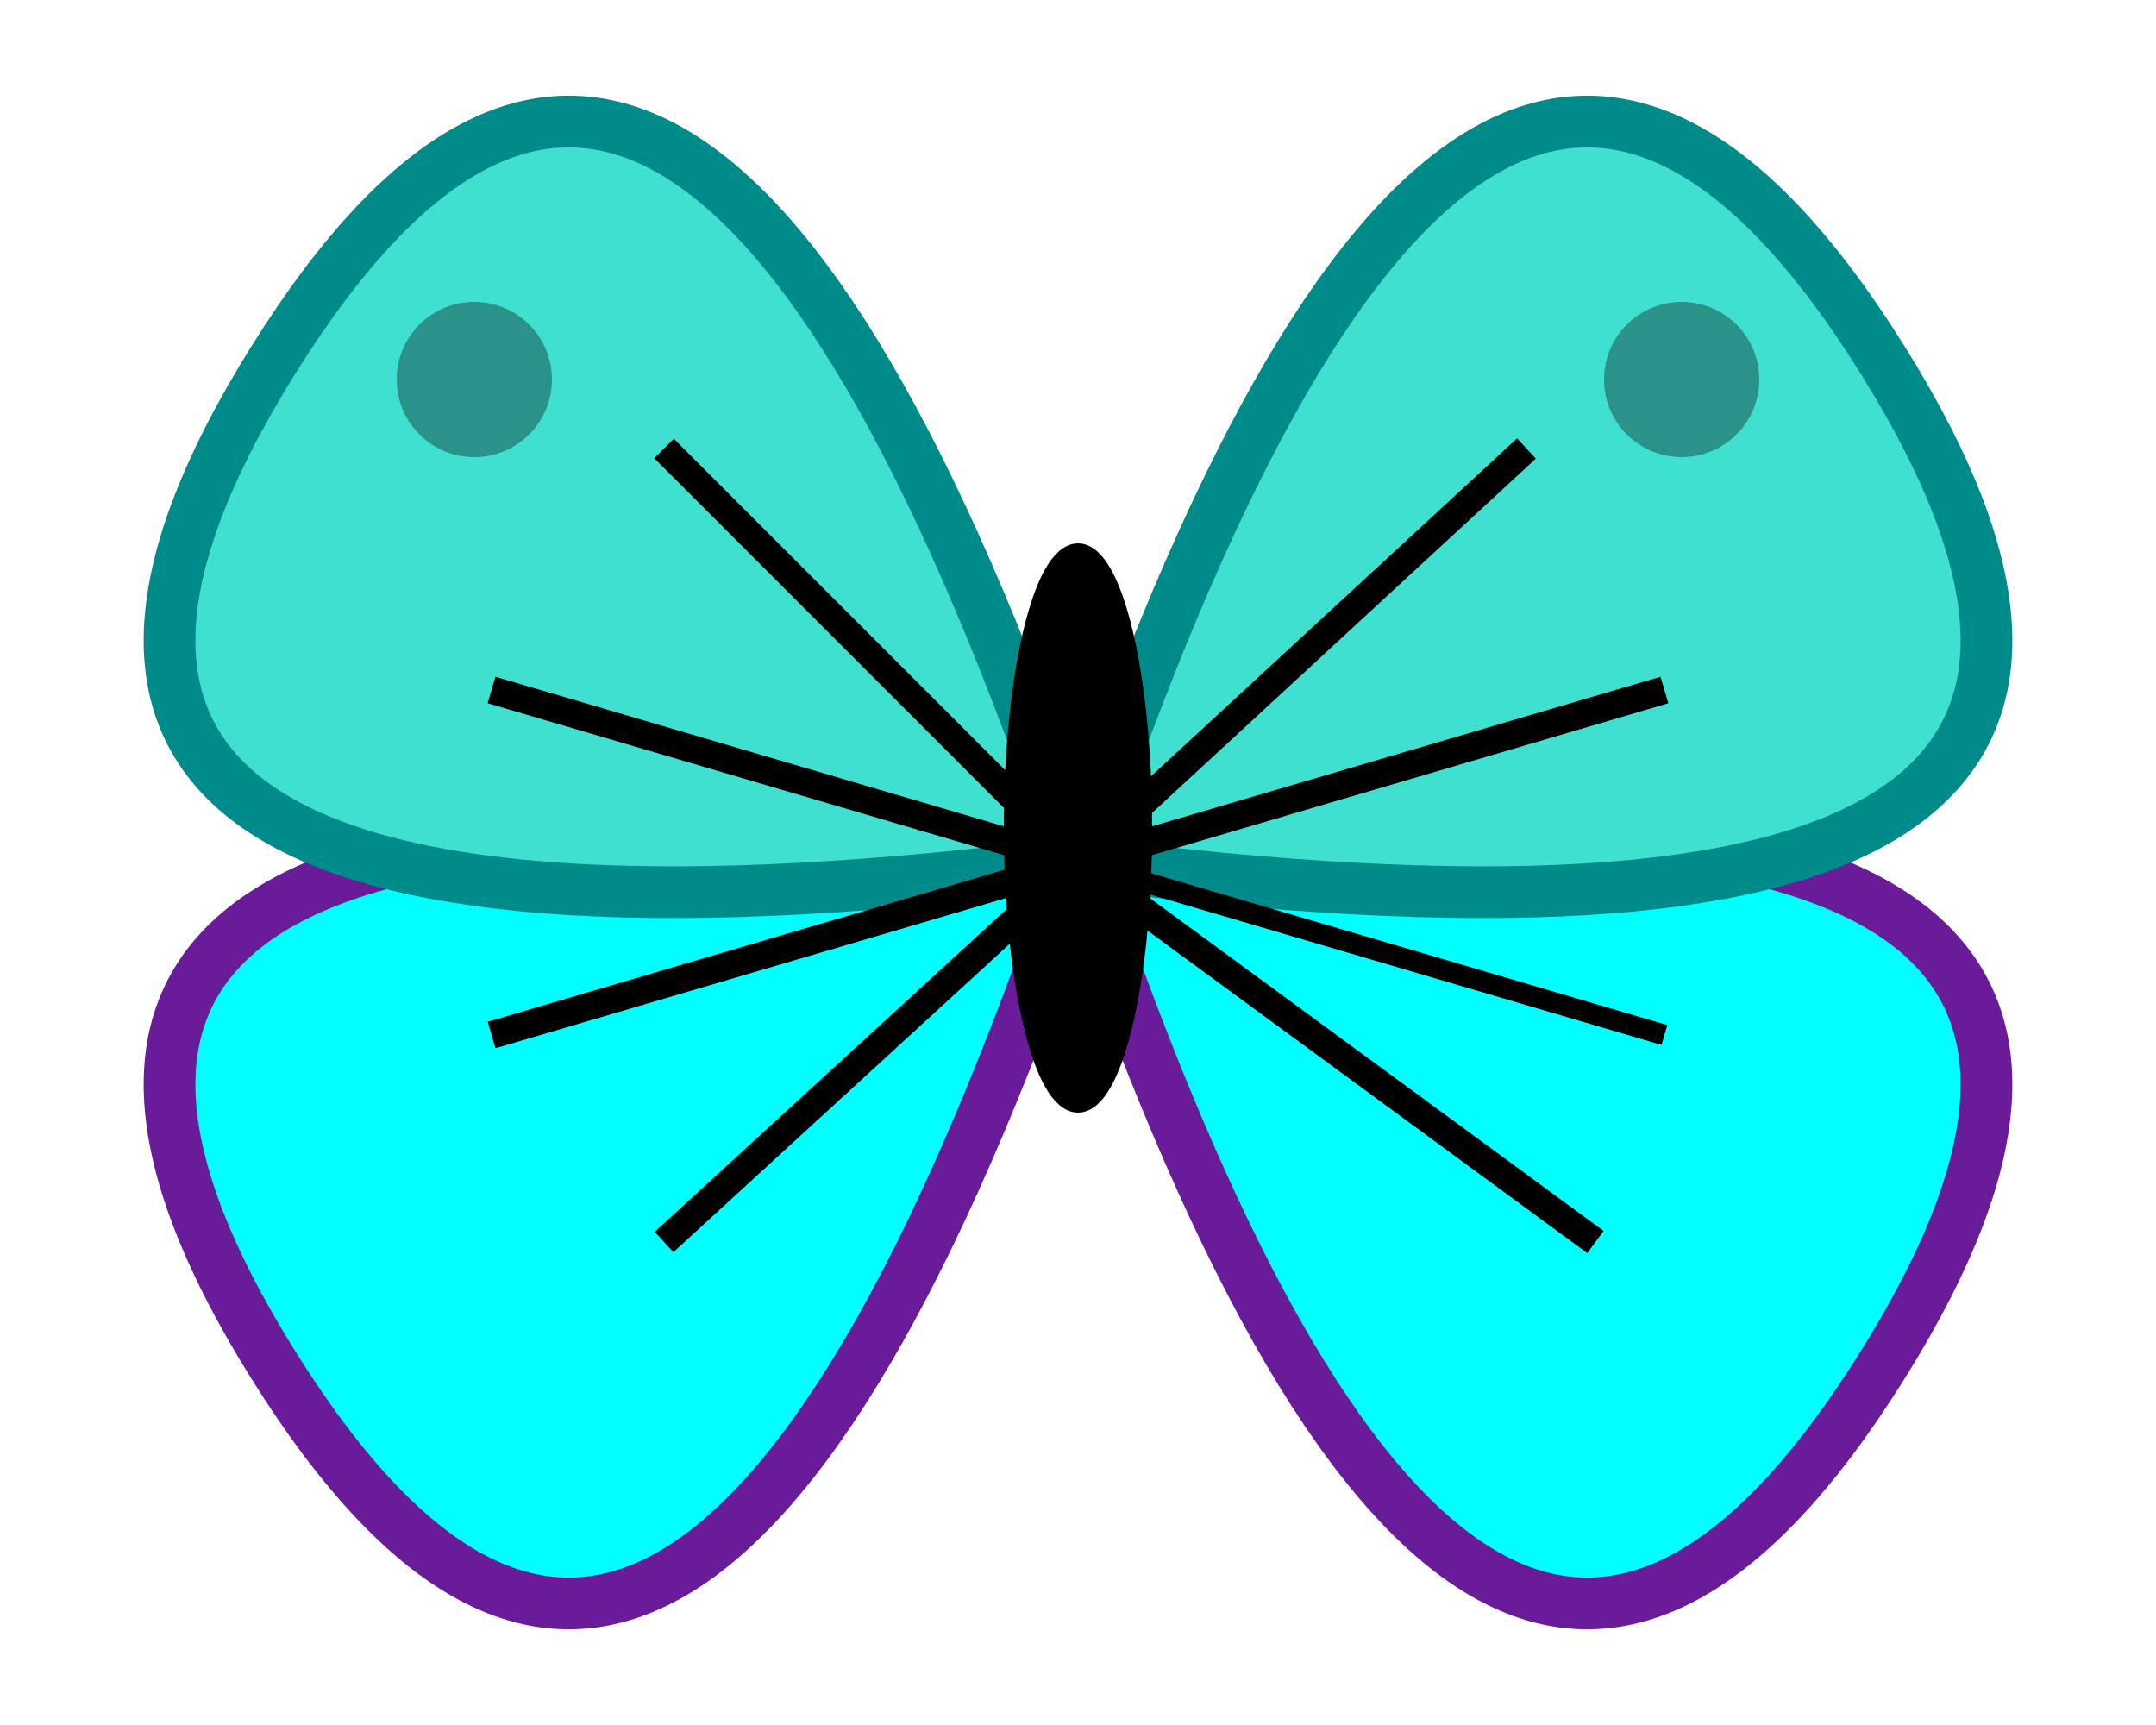
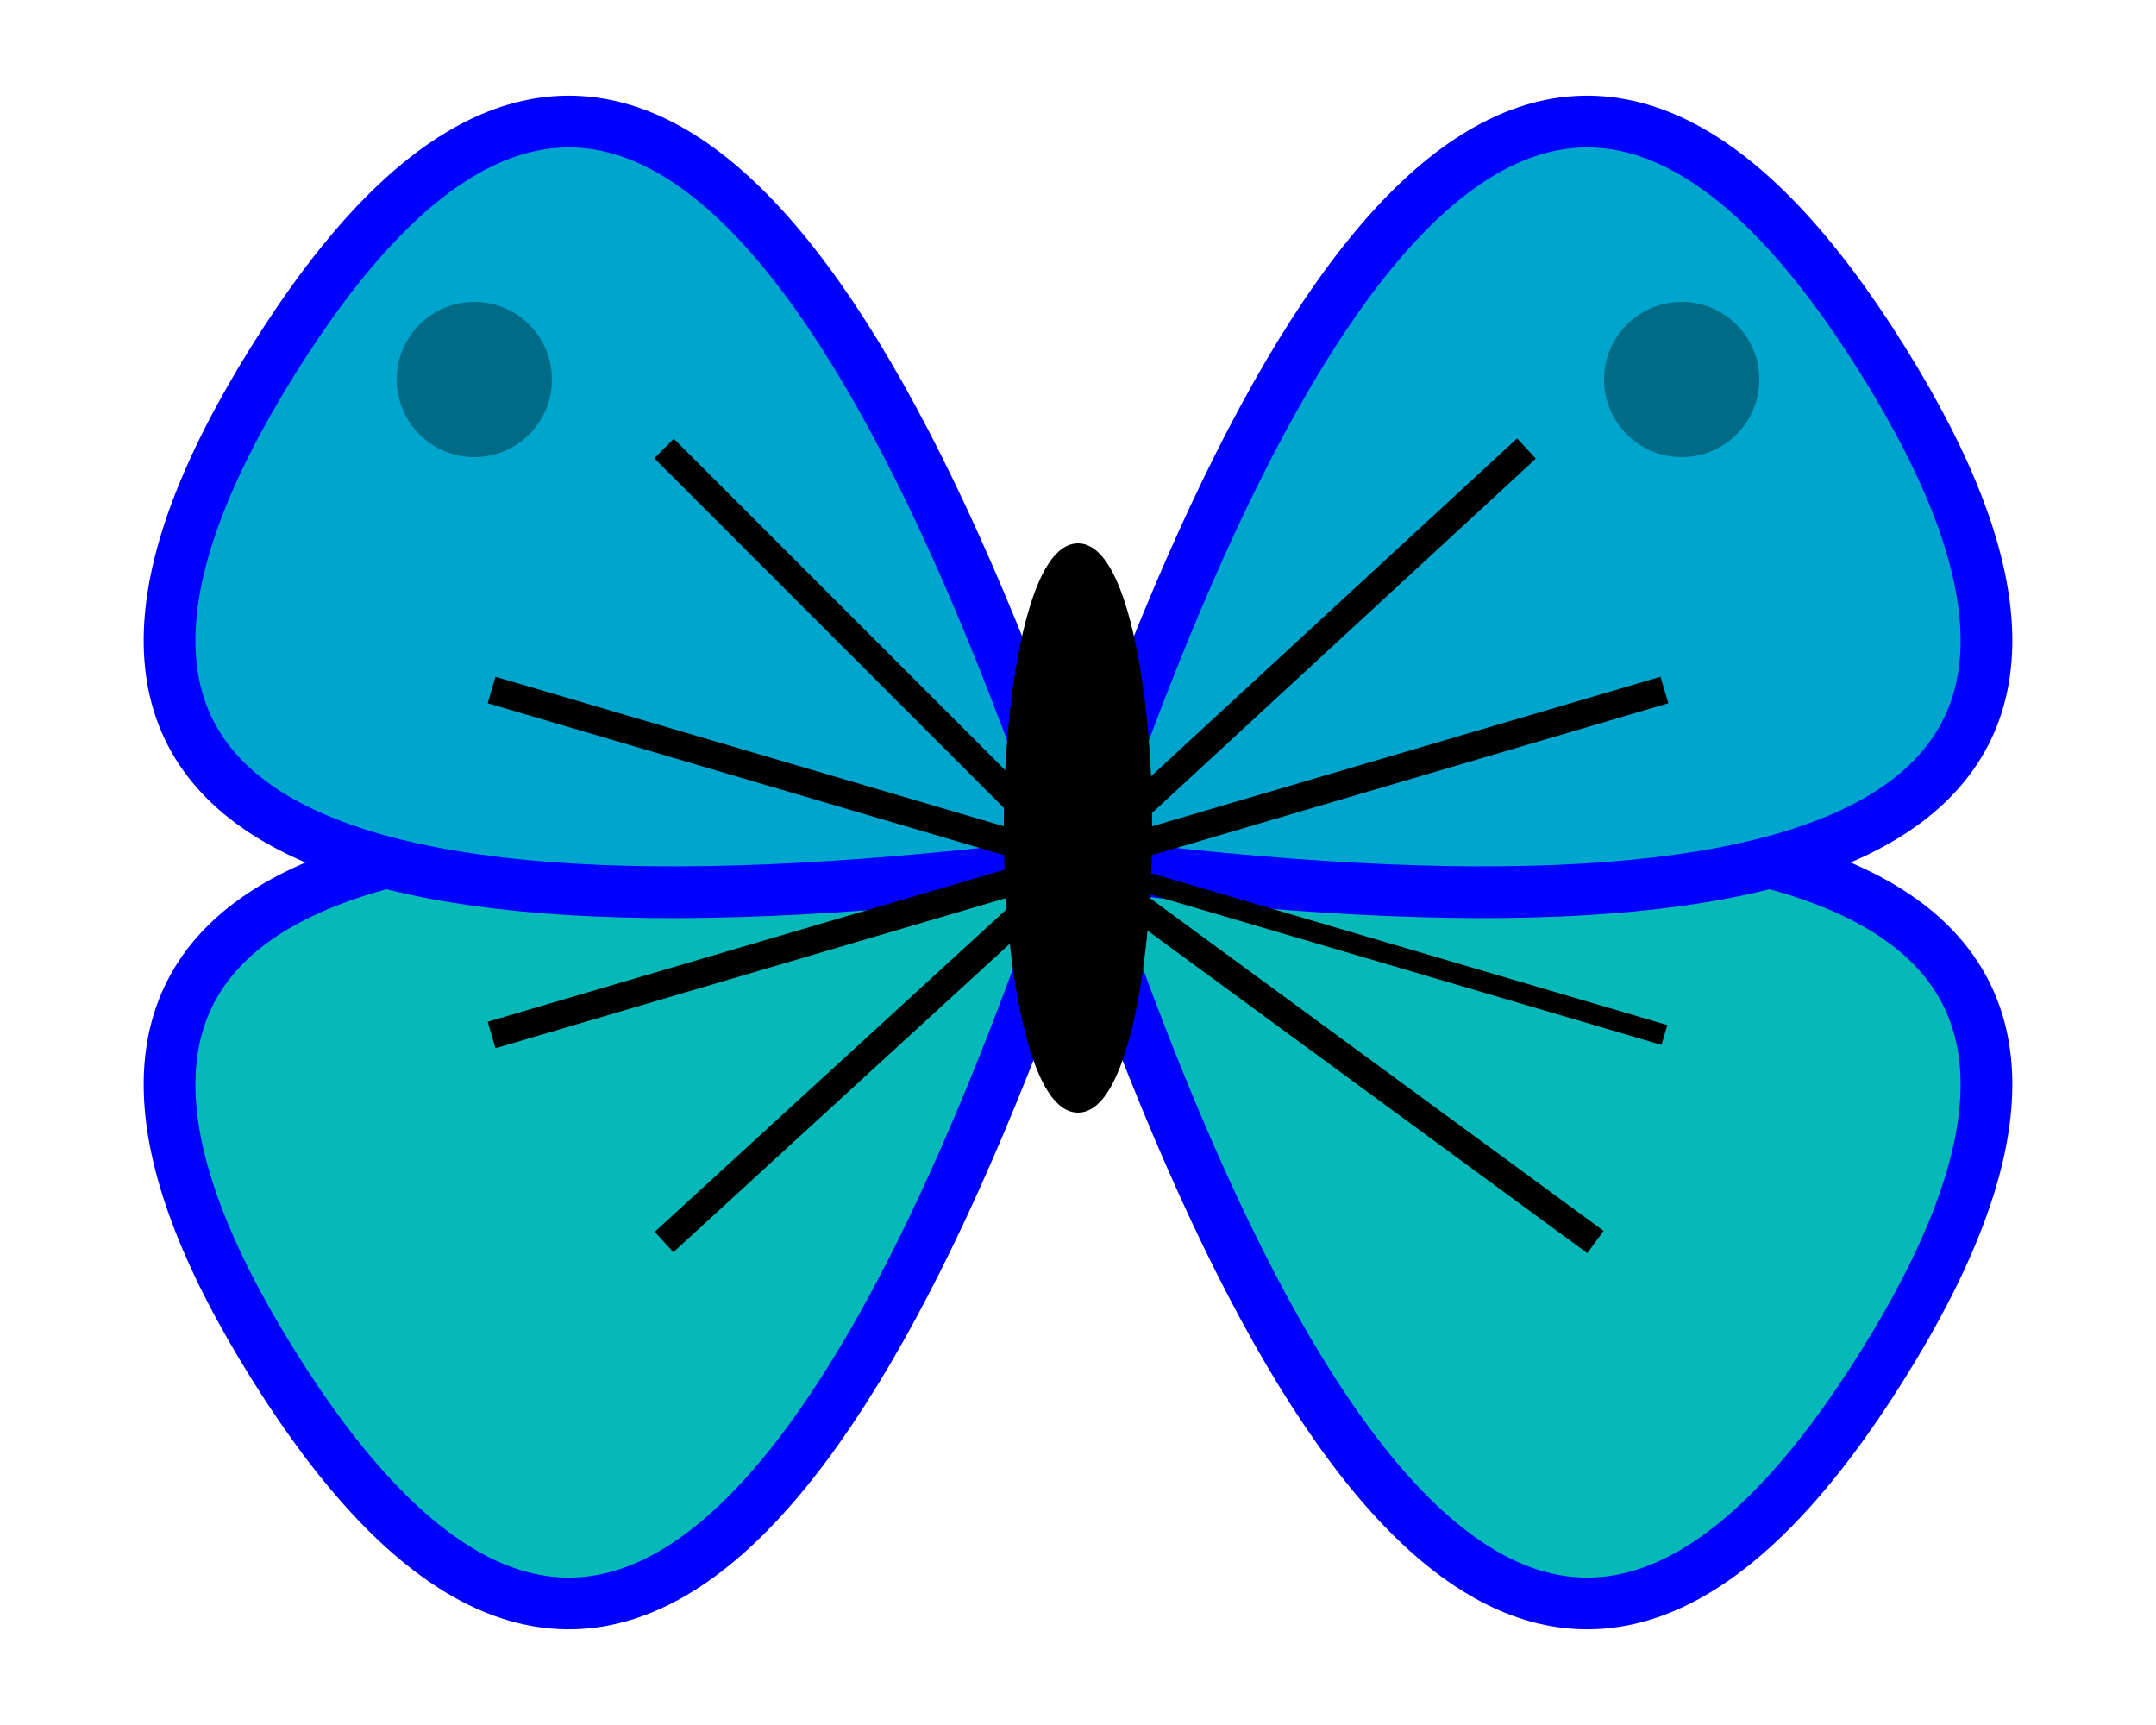
<svg xmlns="http://www.w3.org/2000/svg" viewBox="-10 -10 120 100" width="100" height="80">
  <g transform="rotate(-32 50 40)">
-     <path d="M50 40 Q-5 -5 -5 40 Q-5 85 50 40" fill="#00FFFF" stroke="#6A1B9A" stroke-width="3" />
+     <path d="M50 40 Q-5 -5 -5 40 Q-5 85 50 40" fill="#07B8B8" stroke="#0000ff" stroke-width="3" />
  </g>
  <g transform="rotate(32 50 40)">
-     <path d="M50 40 Q-5 85 -5 40 Q-5 -5 50 40" fill="#40E0D0" stroke="#008B8B" stroke-width="3" />
+     <path d="M50 40 Q-5 85 -5 40 Q-5 -5 50 40" fill="#00a5ce" stroke="#0000ff" stroke-width="3" />
  </g>
  <g transform="rotate(32 50 40)">
-     <path d="M50 40 Q105 -5 105 40 Q105 85 50 40" fill="#00FFFF" stroke="#6A1B9A" stroke-width="3" />
+     <path d="M50 40 Q105 -5 105 40 Q105 85 50 40" fill="#07B8B8" stroke="#0000ff" stroke-width="3" />
  </g>
  <g transform="rotate(-32 50 40)">
-     <path d="M50 40 Q105 85 105 40 Q105 -5 50 40" fill="#40E0D0" stroke="#008B8B" stroke-width="3" />
+     <path d="M50 40 Q105 85 105 40 Q105 -5 50 40" fill="#00a5ce" stroke="#0000ff" stroke-width="3" />
  </g>
  <line x1="50" y1="40" x2="76" y2="16" stroke="#000" stroke-width="1.6" />
  <line x1="50" y1="40" x2="26" y2="16" stroke="#000" stroke-width="1.6" />
  <line x1="50" y1="40" x2="26" y2="62" stroke="#000" stroke-width="1.6" />
  <line x1="50" y1="40" x2="80" y2="62" stroke="#000" stroke-width="1.6" />
  <line x1="50" y1="40" x2="84" y2="50" stroke="#000" stroke-width="1.2" />
  <line x1="50" y1="40" x2="16" y2="50" stroke="#000" stroke-width="1.6" />
  <line x1="50" y1="40" x2="84" y2="30" stroke="#000" stroke-width="1.6" />
  <line x1="50" y1="40" x2="16" y2="30" stroke="#000" stroke-width="1.6" />
  <circle cx="15" cy="12" r="4.5" fill="#000" opacity="0.35" />
  <circle cx="85" cy="12" r="4.5" fill="#000" opacity="0.35" />
  <ellipse cx="50" cy="38" rx="3.8" ry="16" fill="#000" stroke="#000" stroke-width="1" />
</svg>
